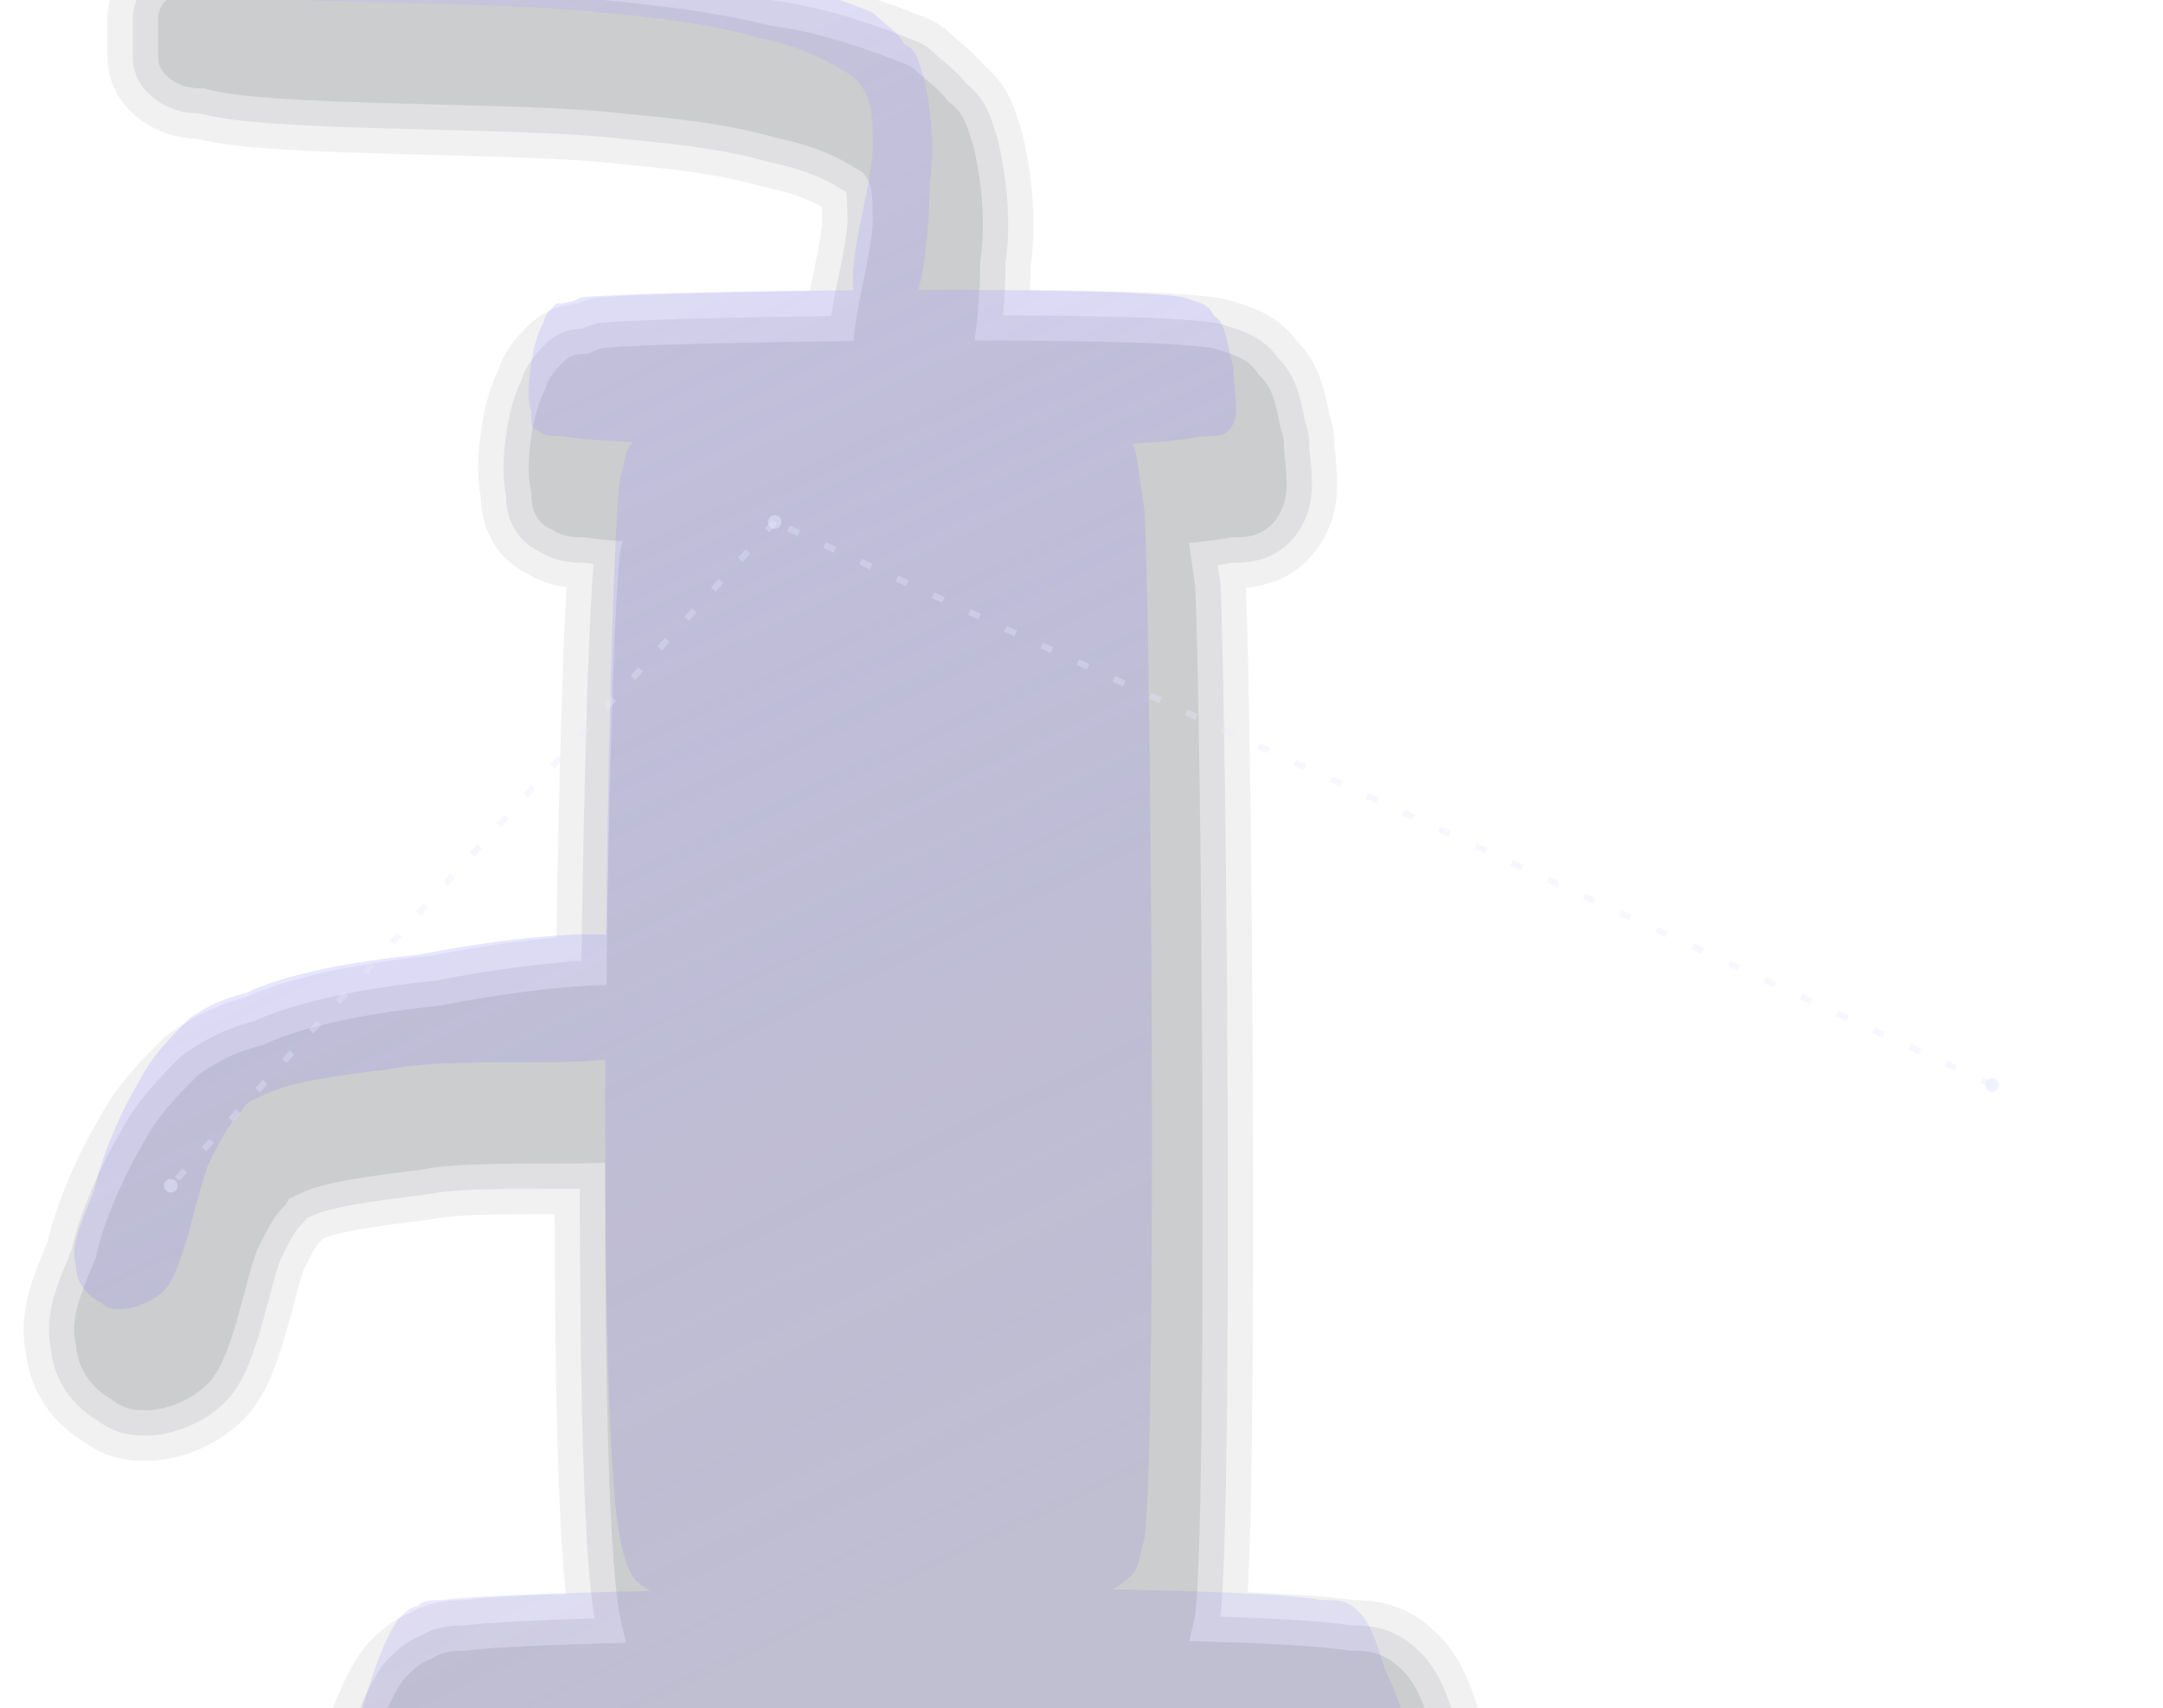
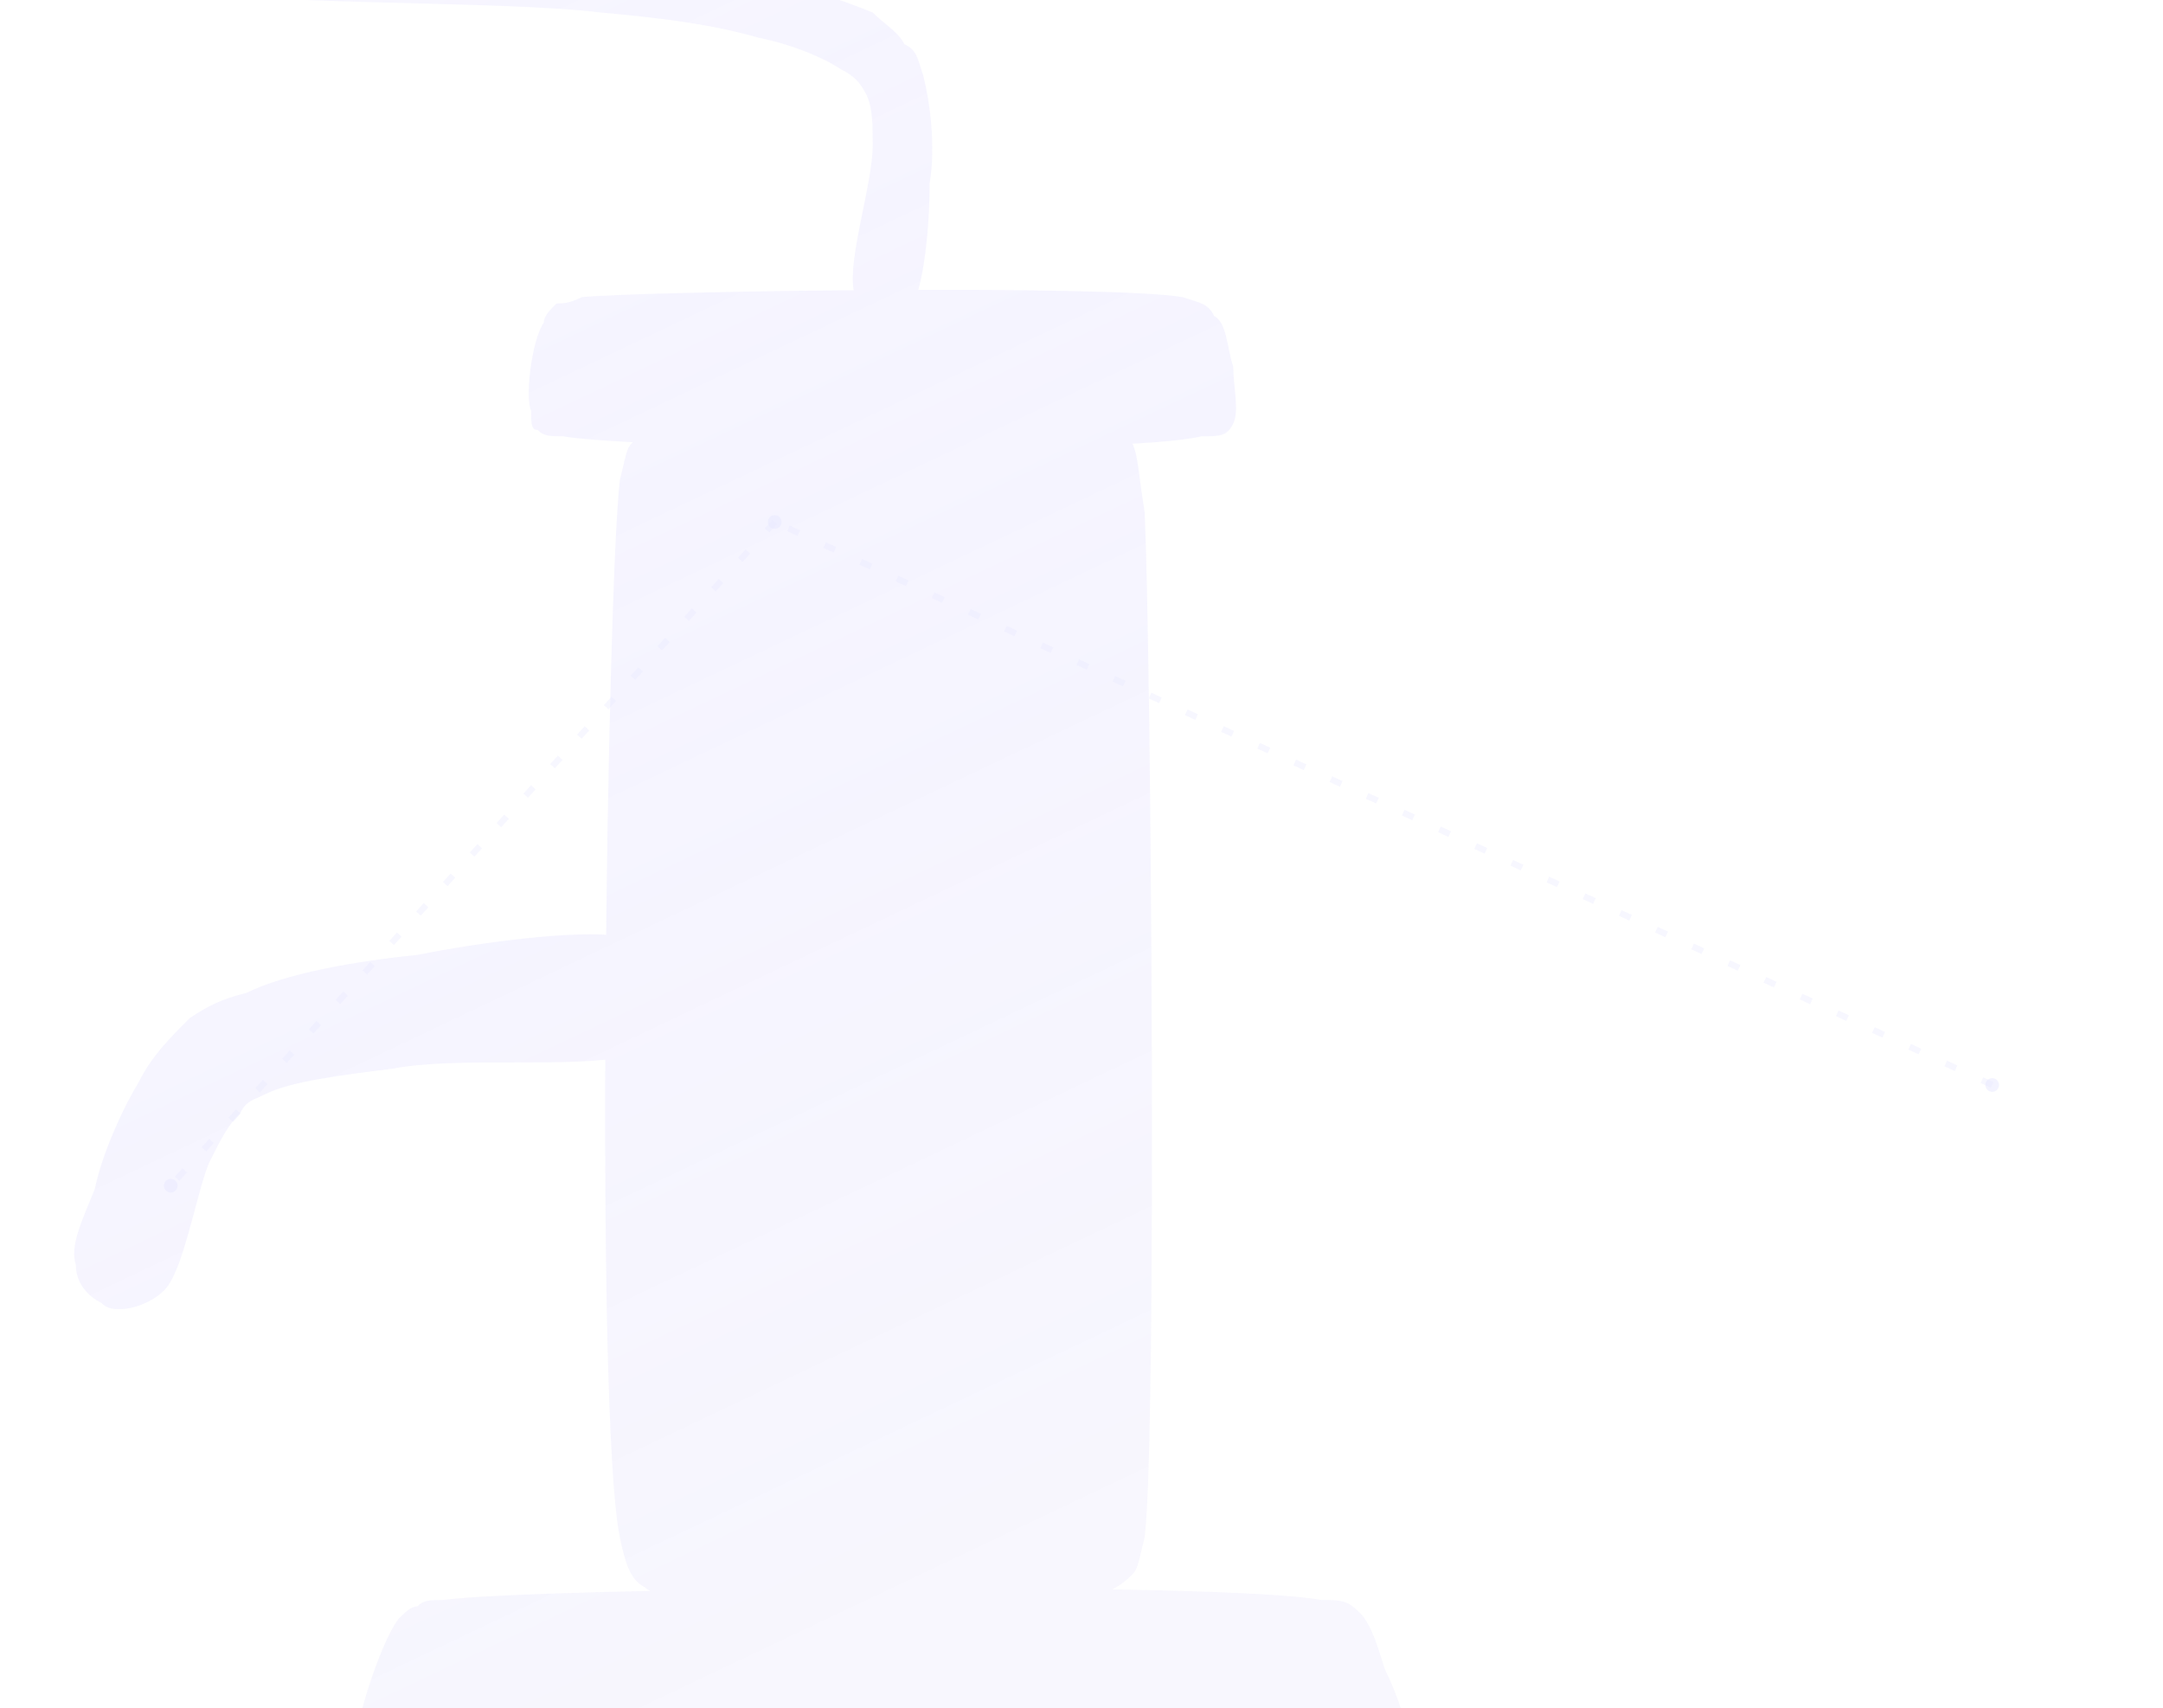
<svg xmlns="http://www.w3.org/2000/svg" viewBox="0 0 380 300" width="380" height="300">
  <defs>
    <linearGradient id="a1" x1="0" y1="0" x2=".35" y2="1">
      <stop offset="0" stop-color="#c4bcff" stop-opacity="0.32" />
      <stop offset=".55" stop-color="#8a7cff" stop-opacity="0.2" />
      <stop offset="1" stop-color="#6a5ae6" stop-opacity="0.13" />
    </linearGradient>
-     <clipPath id="a2">
-       <path d="M200 96C201 118 202 241 200 258C199 262 199 263 198 264C196 266 194 267 190 268C179 270 137 269 127 268C124 267 122 267 121 266C119 265 118 263 117 258C113 238 115 109 117 91C118 87 118 86 119 85C121 83 123 82 127 81C138 79 184 79 193 82C196 83 197 83 198 85C199 87 199 90 200 96ZM214 73C214 76 215 80 214 82C213 84 212 84 209 84C197 87 119 86 108 84C106 84 105 84 104 83C103 83 103 82 103 80C102 78 103 69 105 66C105 65 106 64 107 63C108 63 109 63 111 62C122 61 194 60 206 62C209 63 210 63 211 65C213 66 213 70 214 73ZM154 61C153 56 157 44 157 38C157 35 157 32 156 30C155 28 154 27 152 26C149 24 144 22 139 21C132 19 125 18 114 17C98 15 56 16 48 13C46 13 45 13 44 12C44 10 44 7 44 6C45 5 47 4 48 4C50 4 52 4 56 4C66 4 95 6 110 7C120 8 128 9 136 11C144 12 152 15 157 17C159 19 161 20 162 22C164 23 164 24 165 27C166 31 167 38 166 44C166 51 165 63 162 65C161 67 158 67 156 67C155 66 154 64 154 61ZM118 182C110 184 91 182 81 184C73 185 65 186 61 188C59 189 58 189 57 191C55 193 54 195 52 199C50 204 48 216 45 219C43 221 40 222 38 222C37 222 36 222 35 221C33 220 31 218 31 215C30 212 32 208 34 203C35 198 38 191 41 186C43 182 46 179 49 176C52 174 54 173 58 172C64 169 75 167 85 166C95 164 110 162 117 163C121 164 123 165 125 167C126 169 127 173 127 175C127 176 126 178 125 179C123 180 121 181 118 182ZM238 279C240 283 242 289 242 292C242 293 242 294 241 295C240 296 240 296 237 296C223 298 94 298 80 296C77 296 77 296 76 295C75 294 75 294 75 292C75 288 79 275 82 271C83 270 84 269 85 269C86 268 87 268 89 268C103 266 212 265 228 268C231 268 232 268 234 270C236 272 237 276 238 279Z" />
-     </clipPath>
  </defs>
  <g transform="matrix(1.1111 0 0 1.1111 -21.12 -16.69)">
    <g>
-       <g transform="matrix(1 0 0 1 4 12)" opacity="0.55">
-         <path d="M200 96C201 118 202 241 200 258C199 262 199 263 198 264C196 266 194 267 190 268C179 270 137 269 127 268C124 267 122 267 121 266C119 265 118 263 117 258C113 238 115 109 117 91C118 87 118 86 119 85C121 83 123 82 127 81C138 79 184 79 193 82C196 83 197 83 198 85C199 87 199 90 200 96ZM214 73C214 76 215 80 214 82C213 84 212 84 209 84C197 87 119 86 108 84C106 84 105 84 104 83C103 83 103 82 103 80C102 78 103 69 105 66C105 65 106 64 107 63C108 63 109 63 111 62C122 61 194 60 206 62C209 63 210 63 211 65C213 66 213 70 214 73ZM154 61C153 56 157 44 157 38C157 35 157 32 156 30C155 28 154 27 152 26C149 24 144 22 139 21C132 19 125 18 114 17C98 15 56 16 48 13C46 13 45 13 44 12C44 10 44 7 44 6C45 5 47 4 48 4C50 4 52 4 56 4C66 4 95 6 110 7C120 8 128 9 136 11C144 12 152 15 157 17C159 19 161 20 162 22C164 23 164 24 165 27C166 31 167 38 166 44C166 51 165 63 162 65C161 67 158 67 156 67C155 66 154 64 154 61ZM118 182C110 184 91 182 81 184C73 185 65 186 61 188C59 189 58 189 57 191C55 193 54 195 52 199C50 204 48 216 45 219C43 221 40 222 38 222C37 222 36 222 35 221C33 220 31 218 31 215C30 212 32 208 34 203C35 198 38 191 41 186C43 182 46 179 49 176C52 174 54 173 58 172C64 169 75 167 85 166C95 164 110 162 117 163C121 164 123 165 125 167C126 169 127 173 127 175C127 176 126 178 125 179C123 180 121 181 118 182ZM238 279C240 283 242 289 242 292C242 293 242 294 241 295C240 296 240 296 237 296C223 298 94 298 80 296C77 296 77 296 76 295C75 294 75 294 75 292C75 288 79 275 82 271C83 270 84 269 85 269C86 268 87 268 89 268C103 266 212 265 228 268C231 268 232 268 234 270C236 272 237 276 238 279Z" fill="#02030c" stroke="#02030c" stroke-width="24" stroke-linejoin="round" opacity="0.1" />
-         <path d="M200 96C201 118 202 241 200 258C199 262 199 263 198 264C196 266 194 267 190 268C179 270 137 269 127 268C124 267 122 267 121 266C119 265 118 263 117 258C113 238 115 109 117 91C118 87 118 86 119 85C121 83 123 82 127 81C138 79 184 79 193 82C196 83 197 83 198 85C199 87 199 90 200 96ZM214 73C214 76 215 80 214 82C213 84 212 84 209 84C197 87 119 86 108 84C106 84 105 84 104 83C103 83 103 82 103 80C102 78 103 69 105 66C105 65 106 64 107 63C108 63 109 63 111 62C122 61 194 60 206 62C209 63 210 63 211 65C213 66 213 70 214 73ZM154 61C153 56 157 44 157 38C157 35 157 32 156 30C155 28 154 27 152 26C149 24 144 22 139 21C132 19 125 18 114 17C98 15 56 16 48 13C46 13 45 13 44 12C44 10 44 7 44 6C45 5 47 4 48 4C50 4 52 4 56 4C66 4 95 6 110 7C120 8 128 9 136 11C144 12 152 15 157 17C159 19 161 20 162 22C164 23 164 24 165 27C166 31 167 38 166 44C166 51 165 63 162 65C161 67 158 67 156 67C155 66 154 64 154 61ZM118 182C110 184 91 182 81 184C73 185 65 186 61 188C59 189 58 189 57 191C55 193 54 195 52 199C50 204 48 216 45 219C43 221 40 222 38 222C37 222 36 222 35 221C33 220 31 218 31 215C30 212 32 208 34 203C35 198 38 191 41 186C43 182 46 179 49 176C52 174 54 173 58 172C64 169 75 167 85 166C95 164 110 162 117 163C121 164 123 165 125 167C126 169 127 173 127 175C127 176 126 178 125 179C123 180 121 181 118 182ZM238 279C240 283 242 289 242 292C242 293 242 294 241 295C240 296 240 296 237 296C223 298 94 298 80 296C77 296 77 296 76 295C75 294 75 294 75 292C75 288 79 275 82 271C83 270 84 269 85 269C86 268 87 268 89 268C103 266 212 265 228 268C231 268 232 268 234 270C236 272 237 276 238 279Z" fill="#02030c" stroke="#02030c" stroke-width="16" stroke-linejoin="round" opacity="0.14" />
-         <path d="M200 96C201 118 202 241 200 258C199 262 199 263 198 264C196 266 194 267 190 268C179 270 137 269 127 268C124 267 122 267 121 266C119 265 118 263 117 258C113 238 115 109 117 91C118 87 118 86 119 85C121 83 123 82 127 81C138 79 184 79 193 82C196 83 197 83 198 85C199 87 199 90 200 96ZM214 73C214 76 215 80 214 82C213 84 212 84 209 84C197 87 119 86 108 84C106 84 105 84 104 83C103 83 103 82 103 80C102 78 103 69 105 66C105 65 106 64 107 63C108 63 109 63 111 62C122 61 194 60 206 62C209 63 210 63 211 65C213 66 213 70 214 73ZM154 61C153 56 157 44 157 38C157 35 157 32 156 30C155 28 154 27 152 26C149 24 144 22 139 21C132 19 125 18 114 17C98 15 56 16 48 13C46 13 45 13 44 12C44 10 44 7 44 6C45 5 47 4 48 4C50 4 52 4 56 4C66 4 95 6 110 7C120 8 128 9 136 11C144 12 152 15 157 17C159 19 161 20 162 22C164 23 164 24 165 27C166 31 167 38 166 44C166 51 165 63 162 65C161 67 158 67 156 67C155 66 154 64 154 61ZM118 182C110 184 91 182 81 184C73 185 65 186 61 188C59 189 58 189 57 191C55 193 54 195 52 199C50 204 48 216 45 219C43 221 40 222 38 222C37 222 36 222 35 221C33 220 31 218 31 215C30 212 32 208 34 203C35 198 38 191 41 186C43 182 46 179 49 176C52 174 54 173 58 172C64 169 75 167 85 166C95 164 110 162 117 163C121 164 123 165 125 167C126 169 127 173 127 175C127 176 126 178 125 179C123 180 121 181 118 182ZM238 279C240 283 242 289 242 292C242 293 242 294 241 295C240 296 240 296 237 296C223 298 94 298 80 296C77 296 77 296 76 295C75 294 75 294 75 292C75 288 79 275 82 271C83 270 84 269 85 269C86 268 87 268 89 268C103 266 212 265 228 268C231 268 232 268 234 270C236 272 237 276 238 279Z" fill="#02030c" stroke="#02030c" stroke-width="8" stroke-linejoin="round" opacity="0.18" />
-       </g>
      <g>
-         <path d="M200 96C201 118 202 241 200 258C199 262 199 263 198 264C196 266 194 267 190 268C179 270 137 269 127 268C124 267 122 267 121 266C119 265 118 263 117 258C113 238 115 109 117 91C118 87 118 86 119 85C121 83 123 82 127 81C138 79 184 79 193 82C196 83 197 83 198 85C199 87 199 90 200 96ZM214 73C214 76 215 80 214 82C213 84 212 84 209 84C197 87 119 86 108 84C106 84 105 84 104 83C103 83 103 82 103 80C102 78 103 69 105 66C105 65 106 64 107 63C108 63 109 63 111 62C122 61 194 60 206 62C209 63 210 63 211 65C213 66 213 70 214 73ZM154 61C153 56 157 44 157 38C157 35 157 32 156 30C155 28 154 27 152 26C149 24 144 22 139 21C132 19 125 18 114 17C98 15 56 16 48 13C46 13 45 13 44 12C44 10 44 7 44 6C45 5 47 4 48 4C50 4 52 4 56 4C66 4 95 6 110 7C120 8 128 9 136 11C144 12 152 15 157 17C159 19 161 20 162 22C164 23 164 24 165 27C166 31 167 38 166 44C166 51 165 63 162 65C161 67 158 67 156 67C155 66 154 64 154 61ZM118 182C110 184 91 182 81 184C73 185 65 186 61 188C59 189 58 189 57 191C55 193 54 195 52 199C50 204 48 216 45 219C43 221 40 222 38 222C37 222 36 222 35 221C33 220 31 218 31 215C30 212 32 208 34 203C35 198 38 191 41 186C43 182 46 179 49 176C52 174 54 173 58 172C64 169 75 167 85 166C95 164 110 162 117 163C121 164 123 165 125 167C126 169 127 173 127 175C127 176 126 178 125 179C123 180 121 181 118 182ZM238 279C240 283 242 289 242 292C242 293 242 294 241 295C240 296 240 296 237 296C223 298 94 298 80 296C77 296 77 296 76 295C75 294 75 294 75 292C75 288 79 275 82 271C83 270 84 269 85 269C86 268 87 268 89 268C103 266 212 265 228 268C231 268 232 268 234 270C236 272 237 276 238 279Z" fill="url(#a1)" />
+         <path d="M200 96C201 118 202 241 200 258C199 262 199 263 198 264C196 266 194 267 190 268C179 270 137 269 127 268C124 267 122 267 121 266C119 265 118 263 117 258C113 238 115 109 117 91C118 87 118 86 119 85C121 83 123 82 127 81C138 79 184 79 193 82C196 83 197 83 198 85C199 87 199 90 200 96ZM214 73C214 76 215 80 214 82C213 84 212 84 209 84C197 87 119 86 108 84C106 84 105 84 104 83C103 83 103 82 103 80C102 78 103 69 105 66C105 65 106 64 107 63C108 63 109 63 111 62C122 61 194 60 206 62C209 63 210 63 211 65C213 66 213 70 214 73ZM154 61C153 56 157 44 157 38C157 35 157 32 156 30C155 28 154 27 152 26C149 24 144 22 139 21C132 19 125 18 114 17C98 15 56 16 48 13C46 13 45 13 44 12C44 10 44 7 44 6C45 5 47 4 48 4C50 4 52 4 56 4C66 4 95 6 110 7C120 8 128 9 136 11C144 12 152 15 157 17C159 19 161 20 162 22C164 23 164 24 165 27C166 31 167 38 166 44C166 51 165 63 162 65C161 67 158 67 156 67C155 66 154 64 154 61ZM118 182C110 184 91 182 81 184C73 185 65 186 61 188C59 189 58 189 57 191C55 193 54 195 52 199C50 204 48 216 45 219C43 221 40 222 38 222C37 222 36 222 35 221C33 220 31 218 31 215C30 212 32 208 34 203C35 198 38 191 41 186C43 182 46 179 49 176C52 174 54 173 58 172C64 169 75 167 85 166C95 164 110 162 117 163C121 164 123 165 125 167C126 169 127 173 127 175C127 176 126 178 125 179C123 180 121 181 118 182ZM238 279C240 283 242 289 242 292C242 293 242 294 241 295C240 296 240 296 237 296C223 298 94 298 80 296C77 296 77 296 76 295C75 294 75 294 75 292C75 288 79 275 82 271C83 270 84 269 85 269C86 268 87 268 89 268C103 266 212 265 228 268C231 268 232 268 234 270C236 272 237 276 238 279Z" fill="url(#a1)" opacity="0.4" />
      </g>
    </g>
  </g>
  <line x1="350" y1="190.6" x2="136.1" y2="91.7" fill="#000000" stroke-opacity="0.34" stroke="#e8e9ff" stroke-width="1.1" stroke-dasharray="2, 5" />
  <line x1="136.1" y1="91.7" x2="30" y2="208.3" fill="#000000" stroke-opacity="0.34" stroke="#e8e9ff" stroke-width="1.1" stroke-dasharray="2, 5" />
  <circle cx="350" cy="190.6" r="1.2" fill-opacity="0.5" fill="#e8e9ff" />
  <circle cx="136.1" cy="91.7" r="1.2" fill-opacity="0.5" fill="#e8e9ff" />
  <circle cx="30" cy="208.3" r="1.2" fill-opacity="0.5" fill="#e8e9ff" />
</svg>
